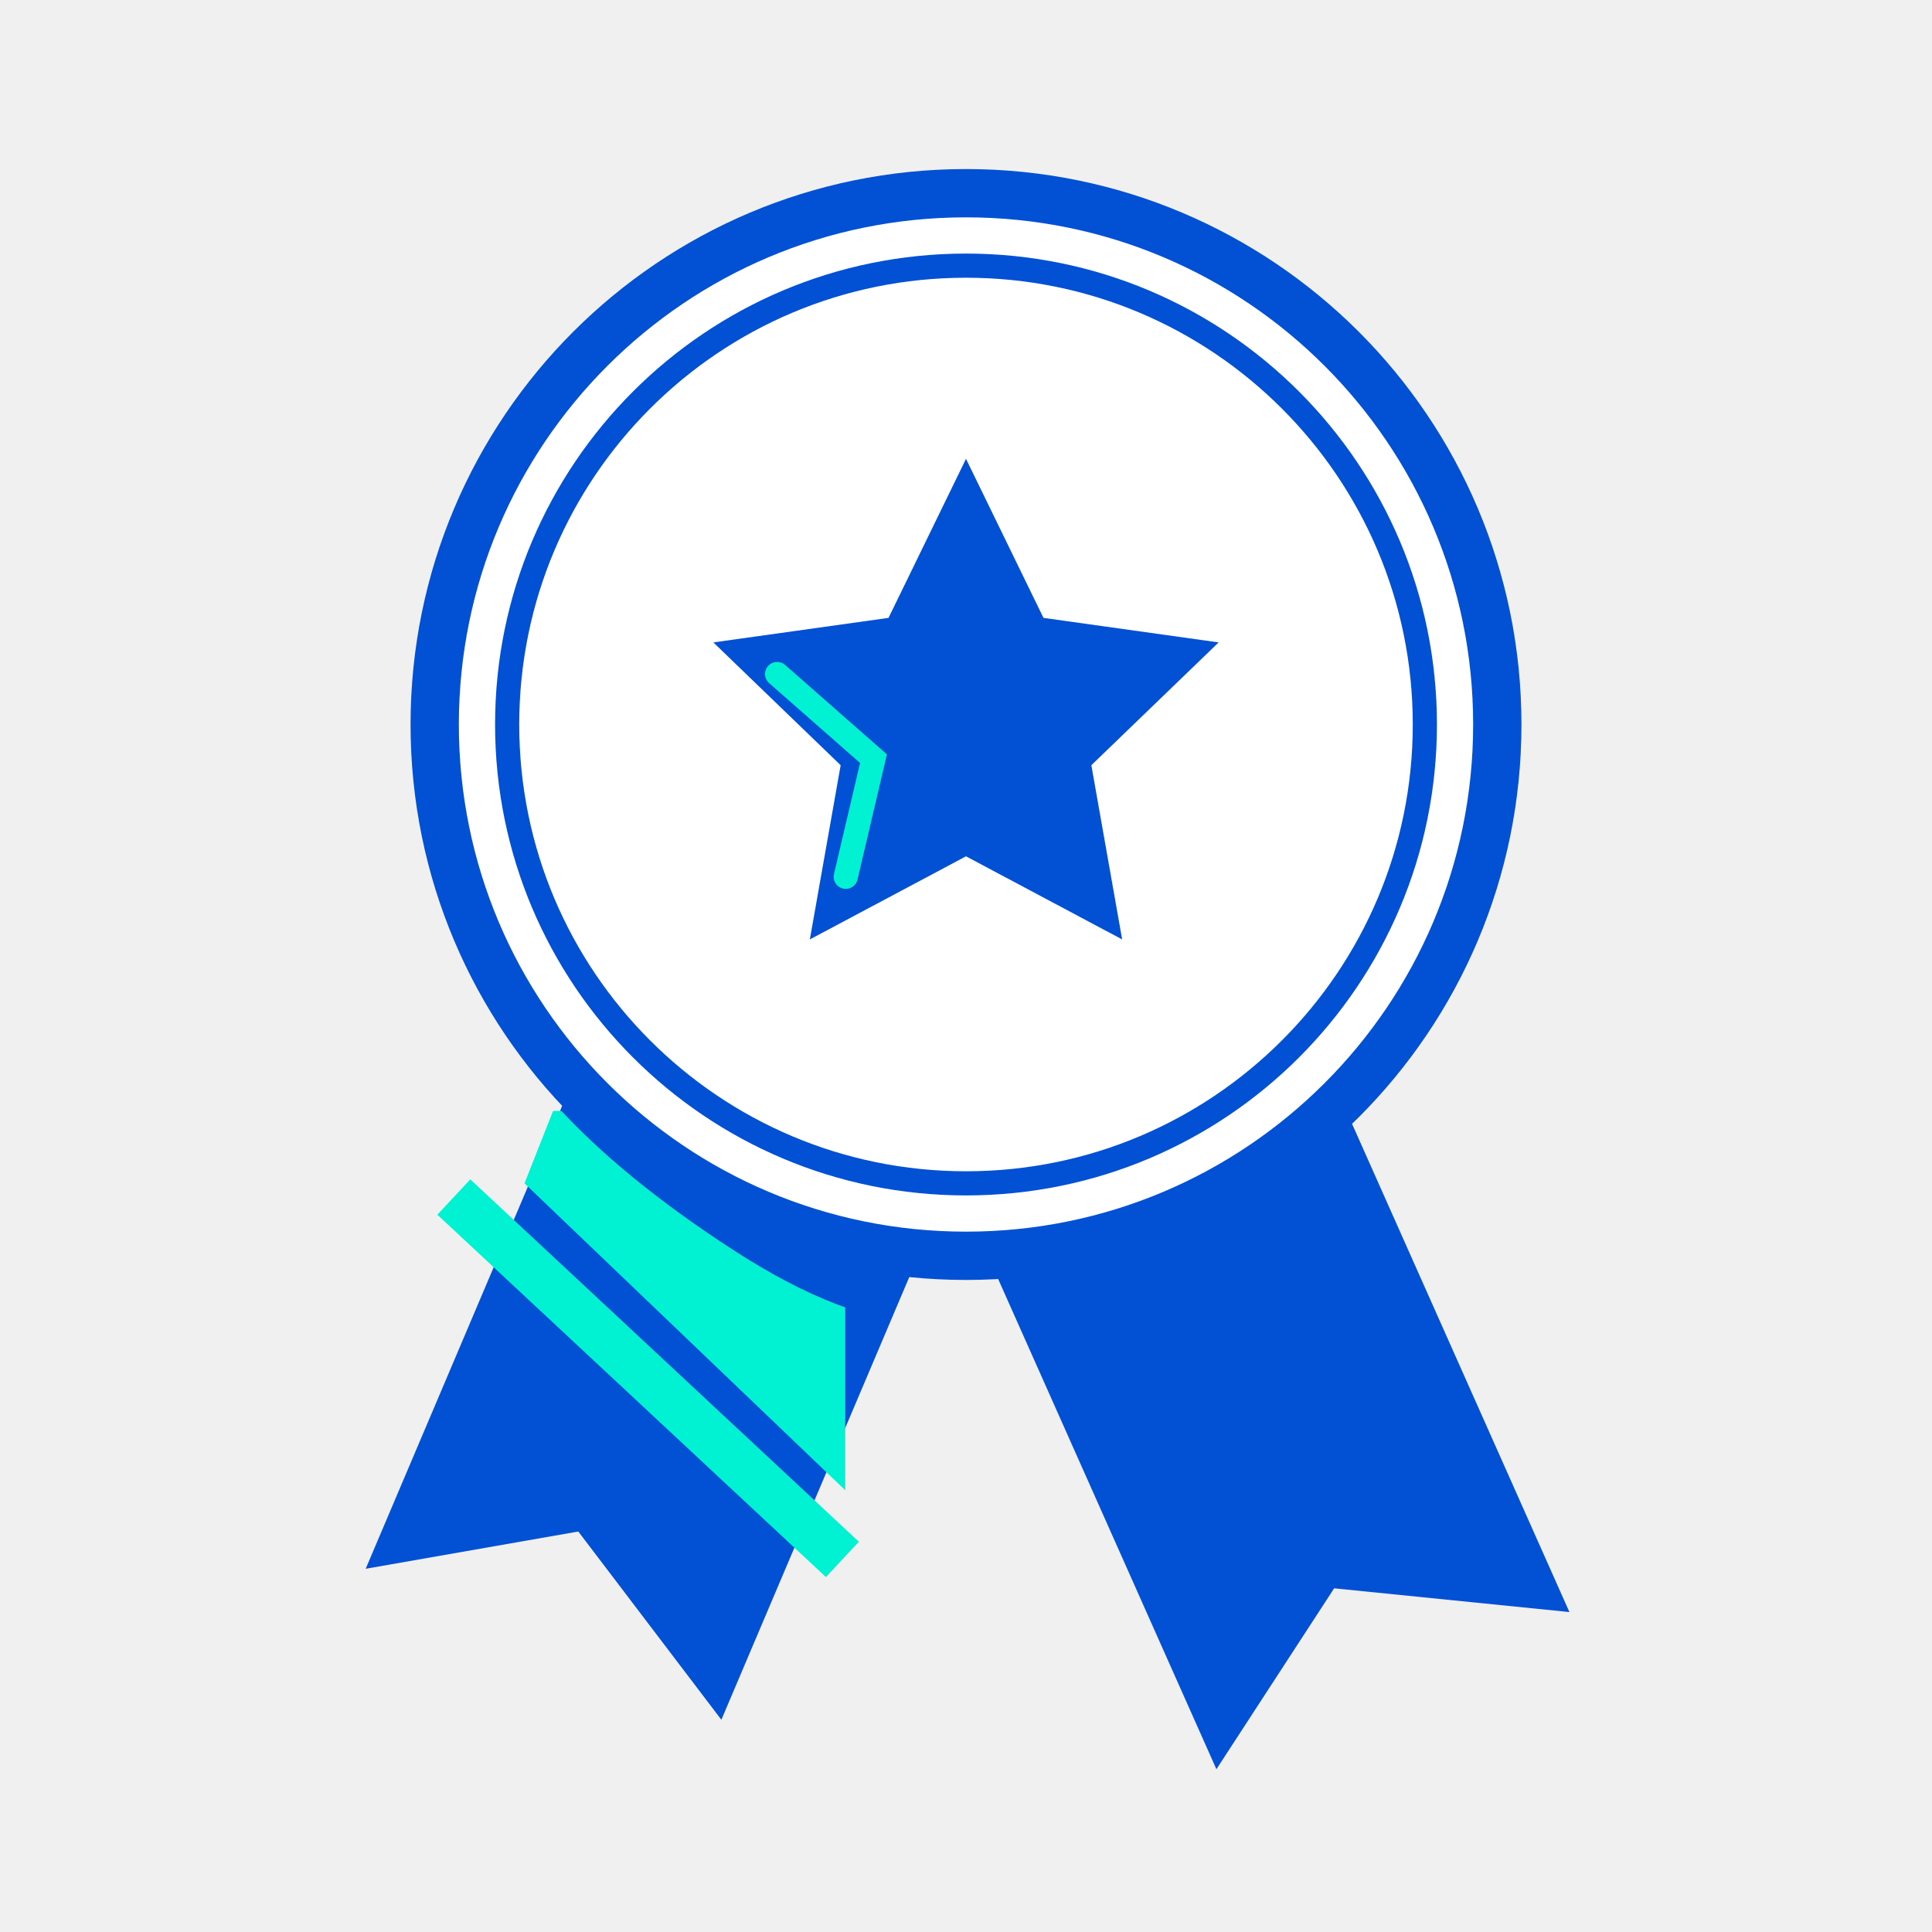
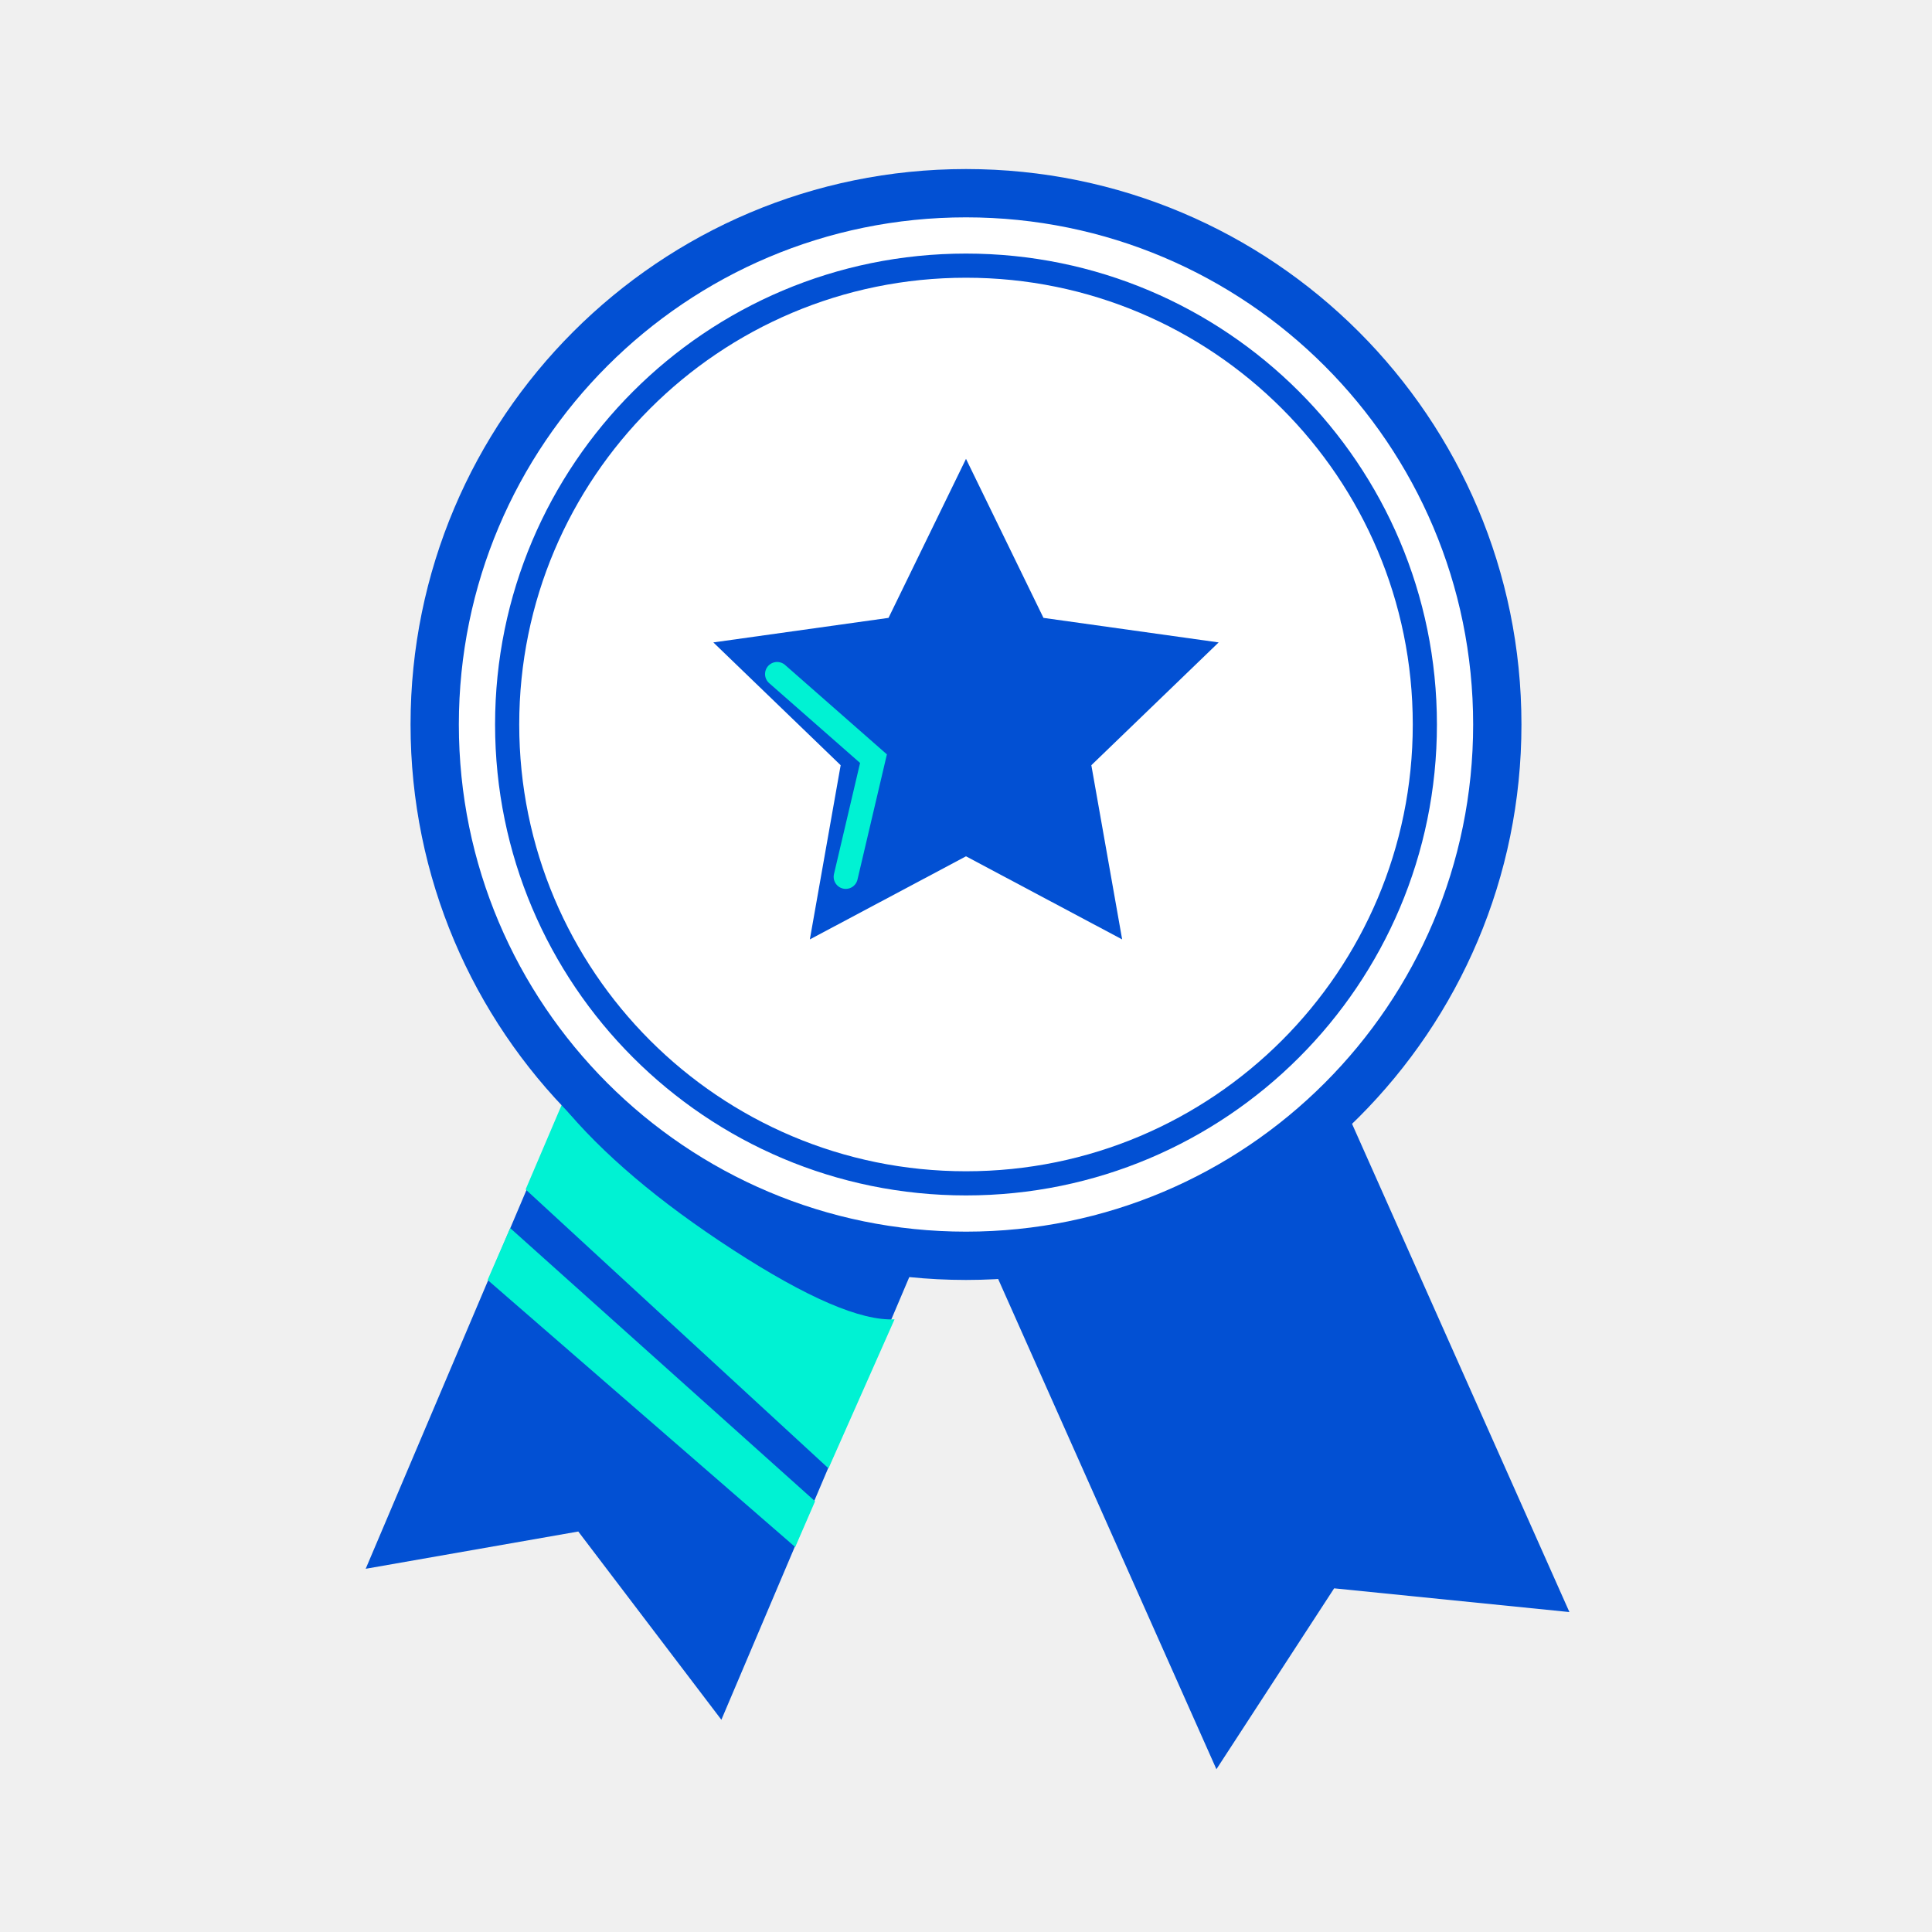
- <svg xmlns="http://www.w3.org/2000/svg" xmlns:xlink="http://www.w3.org/1999/xlink" width="90px" height="90px" viewBox="0 0 90 90" version="1.1">
-   <defs>
-     <polygon id="path-1" points="4.579 3.375 22.579 3.375 22.579 29.25 13.018 23.782 4.579 29.25" />
-   </defs>
+ <svg xmlns="http://www.w3.org/2000/svg" width="80px" height="80px" viewBox="0 0 80 80" version="1.1">
  <g id="time_2" stroke="none" stroke-width="1" fill="none" fill-rule="evenodd">
-     <g id="Group" transform="translate(16.7955, 48.375)">
-       <mask id="mask-2" fill="white">
-         <use xlink:href="#path-1" />
-       </mask>
-       <use id="Rectangle" fill="#0250D3" transform="translate(13.5795, 16.3125) rotate(23) translate(-13.5795, -16.3125) " xlink:href="#path-1" />
-       <path d="M7.637,6.75 L9.085,3.083 C11.143,5.354 13.899,7.609 17.351,9.848 C20.803,12.086 23.766,13.22 26.239,13.248 L23.161,21.602 L7.637,6.75 Z" id="Rectangle" fill="#00F2D3" mask="url(#mask-2)" />
-       <polygon id="Rectangle" fill="#00F2D3" mask="url(#mask-2)" transform="translate(13.39579, 15.82794) rotate(-7) translate(-13.39579, -15.82794) " points="4.579 7.071 6.303 5.625 22.212 24.585 20.488 26.031" />
-     </g>
-     <polygon id="Rectangle" fill="#0250D3" transform="translate(59.625, 66.9375) rotate(-24) translate(-59.625, -66.9375) " points="50.625 54 68.625 54 68.625 79.875 59.063 74.407 50.625 79.875" />
-     <circle id="Oval" stroke="#0250D3" stroke-width="2.25" fill="#FFFFFF" cx="45" cy="33.75" r="24.75" />
-     <path d="M45,12.375 C50.903,12.375 56.246,14.767 60.114,18.636 C63.983,22.504 66.375,27.847 66.375,33.75 C66.375,39.653 63.983,44.996 60.114,48.864 C56.246,52.733 50.903,55.125 45,55.125 C39.097,55.125 33.754,52.733 29.886,48.864 C26.017,44.996 23.625,39.653 23.625,33.75 C23.625,27.847 26.017,22.504 29.886,18.636 C33.754,14.767 39.097,12.375 45,12.375 Z" id="Oval" stroke="#0250D3" stroke-width="1.125" />
-     <polygon id="Star" fill="#0250D3" points="45 39.89 37.726 43.762 39.161 35.647 33.231 29.926 41.391 28.783 45 21.375 48.609 28.783 56.769 29.926 50.839 35.647 52.274 43.762" />
-     <polyline id="Path" stroke="#00F2D3" stroke-width="1.125" stroke-linecap="round" transform="translate(38.44569, 36.1225) rotate(-90) translate(-38.44569, -36.1225) " points="43.169 33.878 39.226 38.367 33.723 37.074" />
+     <polygon id="Rectangle" fill="#0250D3" transform="translate(27, 57.5) rotate(23) translate(-27, -57.5) " points="19 46 35 46 35 69 26.5 64.14 19 69" />
+     <path d="M21.765,49.252 L23.262,45.74 C24.92,47.759 27.284,49.764 30.352,51.754 C33.421,53.743 35.651,54.702 37.042,54.63 L34.307,60.802 L21.765,49.252 Z" id="Rectangle" fill="#00F2D3" />
+     <polygon id="Rectangle" fill="#00F2D3" transform="translate(26.95604, 57.465) rotate(-7) translate(-26.95604, -57.465) " points="20.785 52.209 21.975 50.191 33.127 62.958 32.08 64.739" />
+     <polygon id="Rectangle" fill="#0250D3" transform="translate(53, 59.5) rotate(-24) translate(-53, -59.5) " points="45 48 61 48 61 71 52.5 66.14 45 71" />
+     <circle id="Oval" stroke="#0250D3" stroke-width="2" fill="#FFFFFF" cx="40" cy="30" r="22" />
+     <path d="M40,11 C45.247,11 49.997,13.127 53.435,16.565 C56.873,20.003 59,24.753 59,30 C59,35.247 56.873,39.997 53.435,43.435 C49.997,46.873 45.247,49 40,49 C34.753,49 30.003,46.873 26.565,43.435 C23.127,39.997 21,35.247 21,30 C21,24.753 23.127,20.003 26.565,16.565 C30.003,13.127 34.753,11 40,11 Z" id="Oval" stroke="#0250D3" />
+     <polygon id="Star" fill="#0250D3" points="40 35.458 33.534 38.899 34.81 31.686 29.538 26.601 36.792 25.585 40 19 43.208 25.585 50.462 26.601 45.19 31.686 46.466 38.899" />
+     <polyline id="Path" stroke="#00F2D3" stroke-linecap="round" transform="translate(34.17395, 32.10889) rotate(-90) translate(-34.17395, -32.10889) " points="38.372 30.114 34.868 34.104 29.976 32.955" />
  </g>
</svg>
